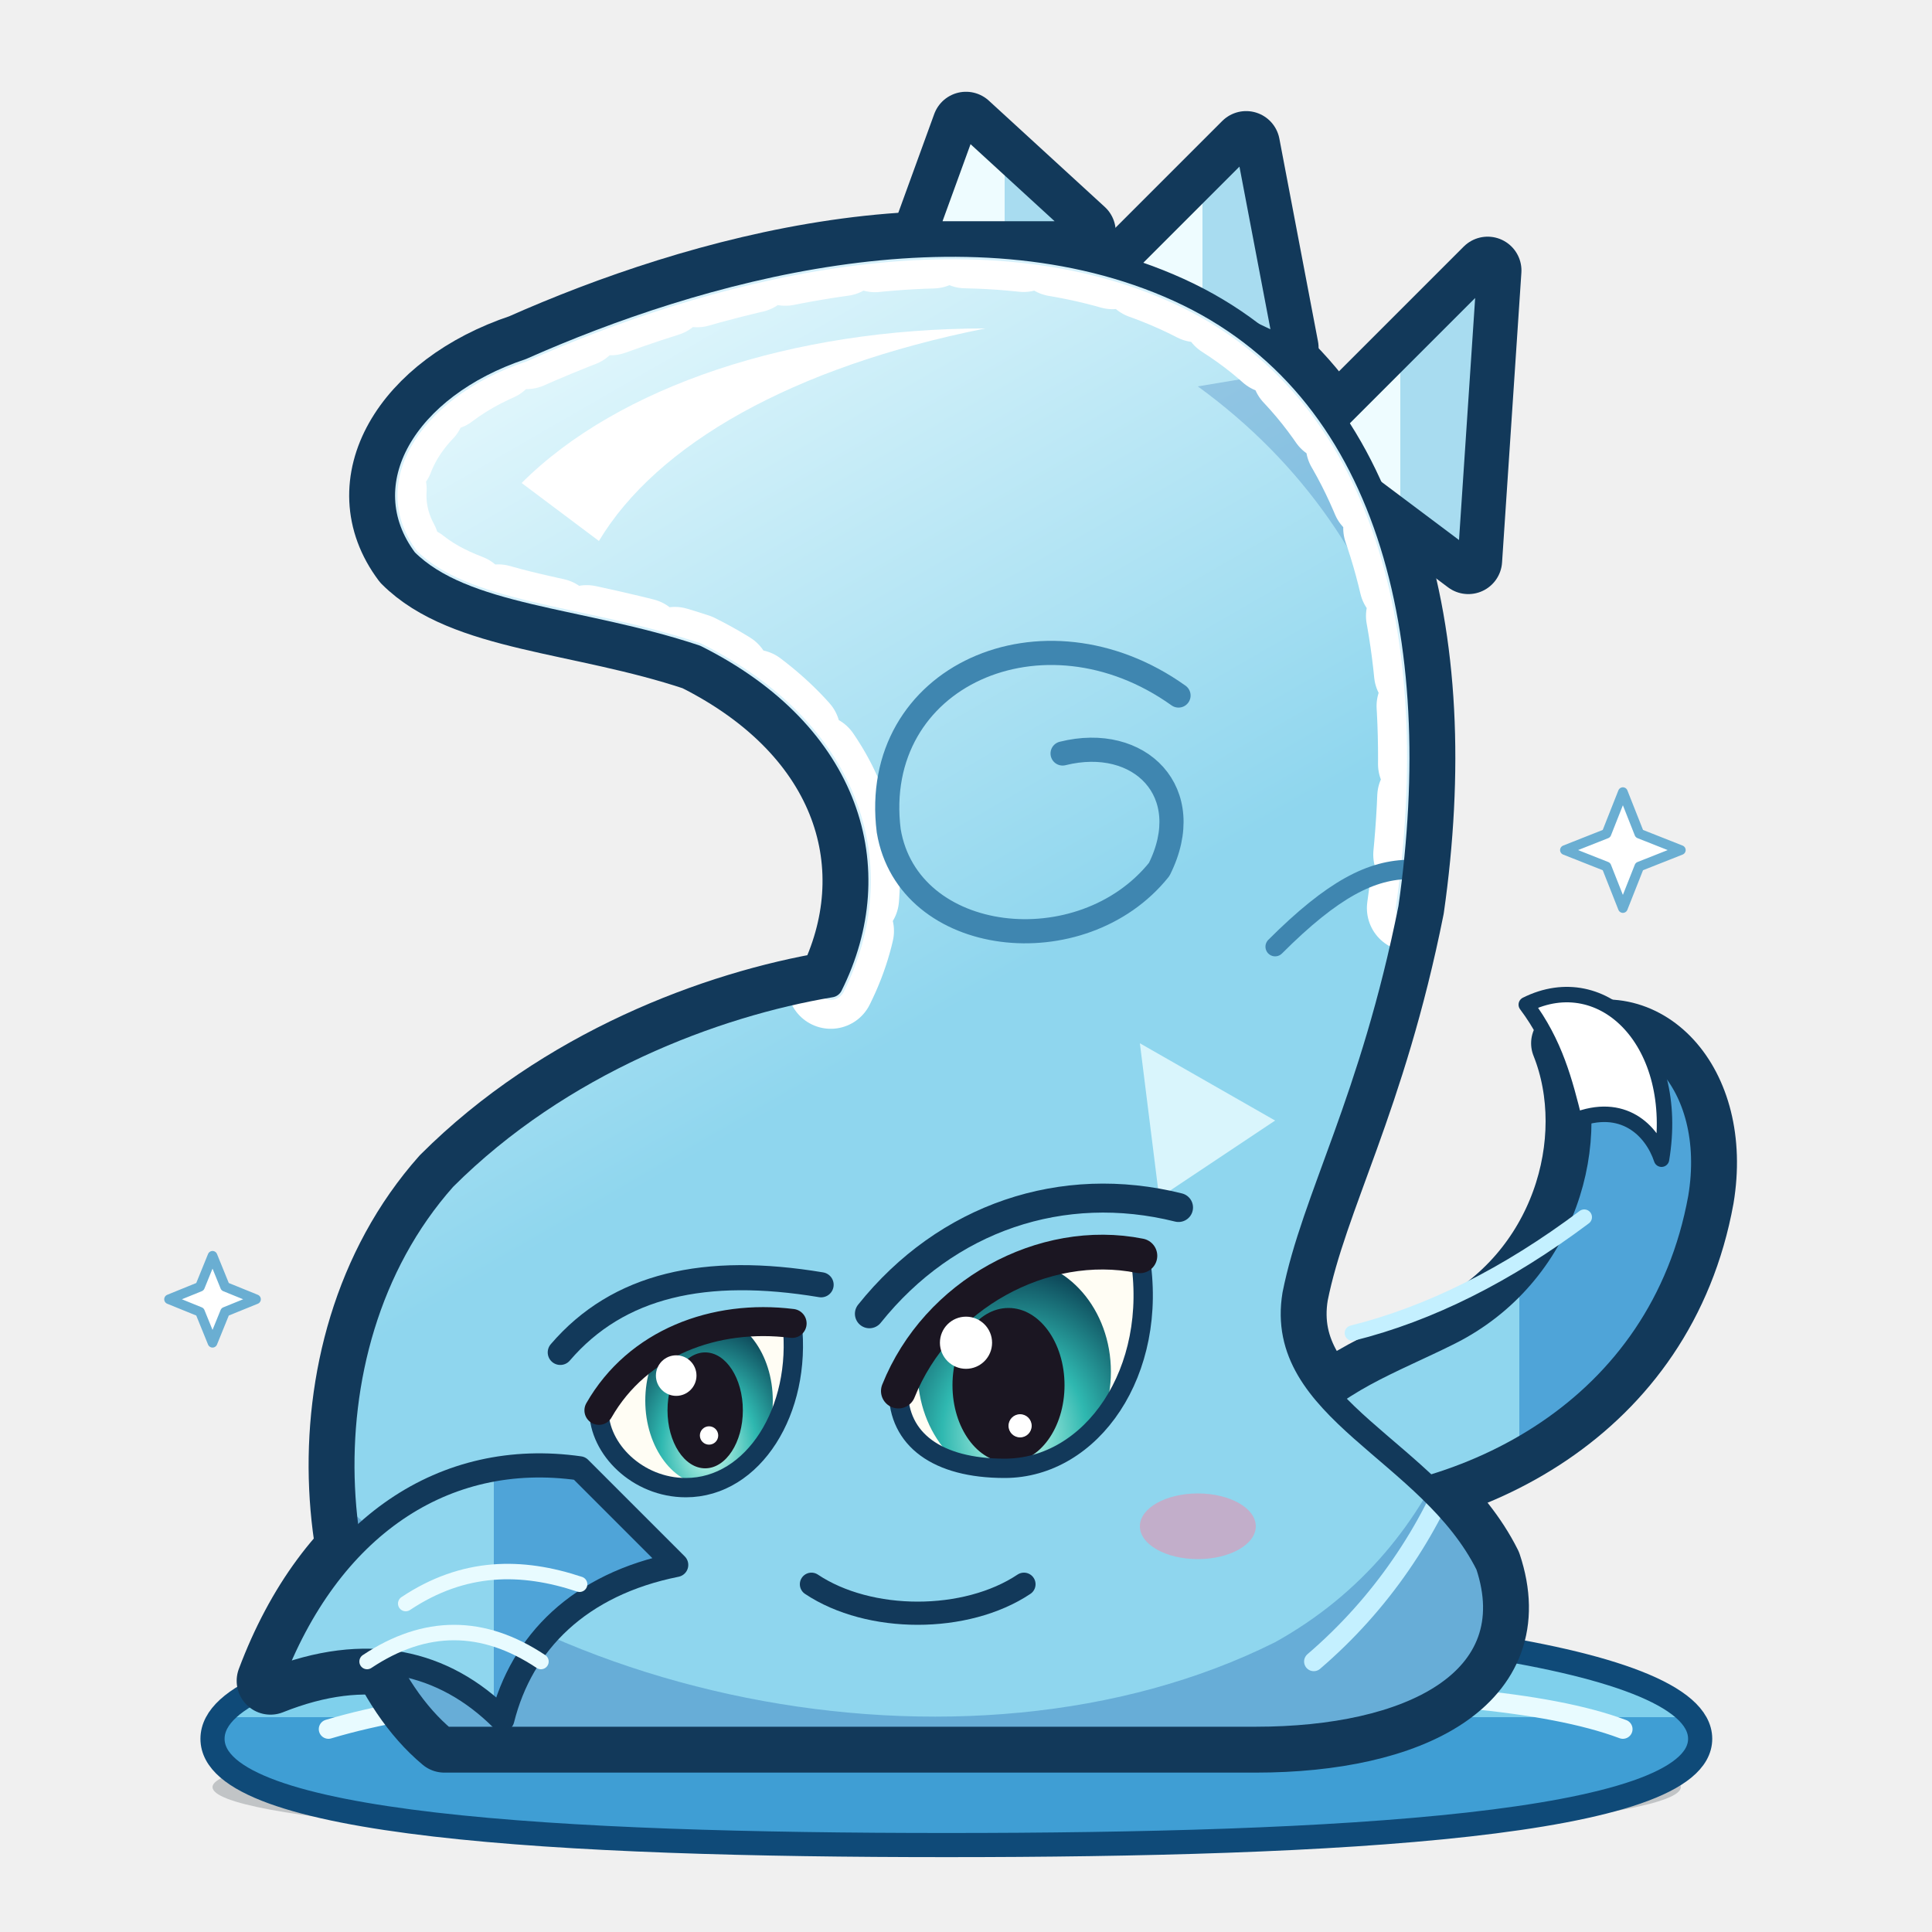
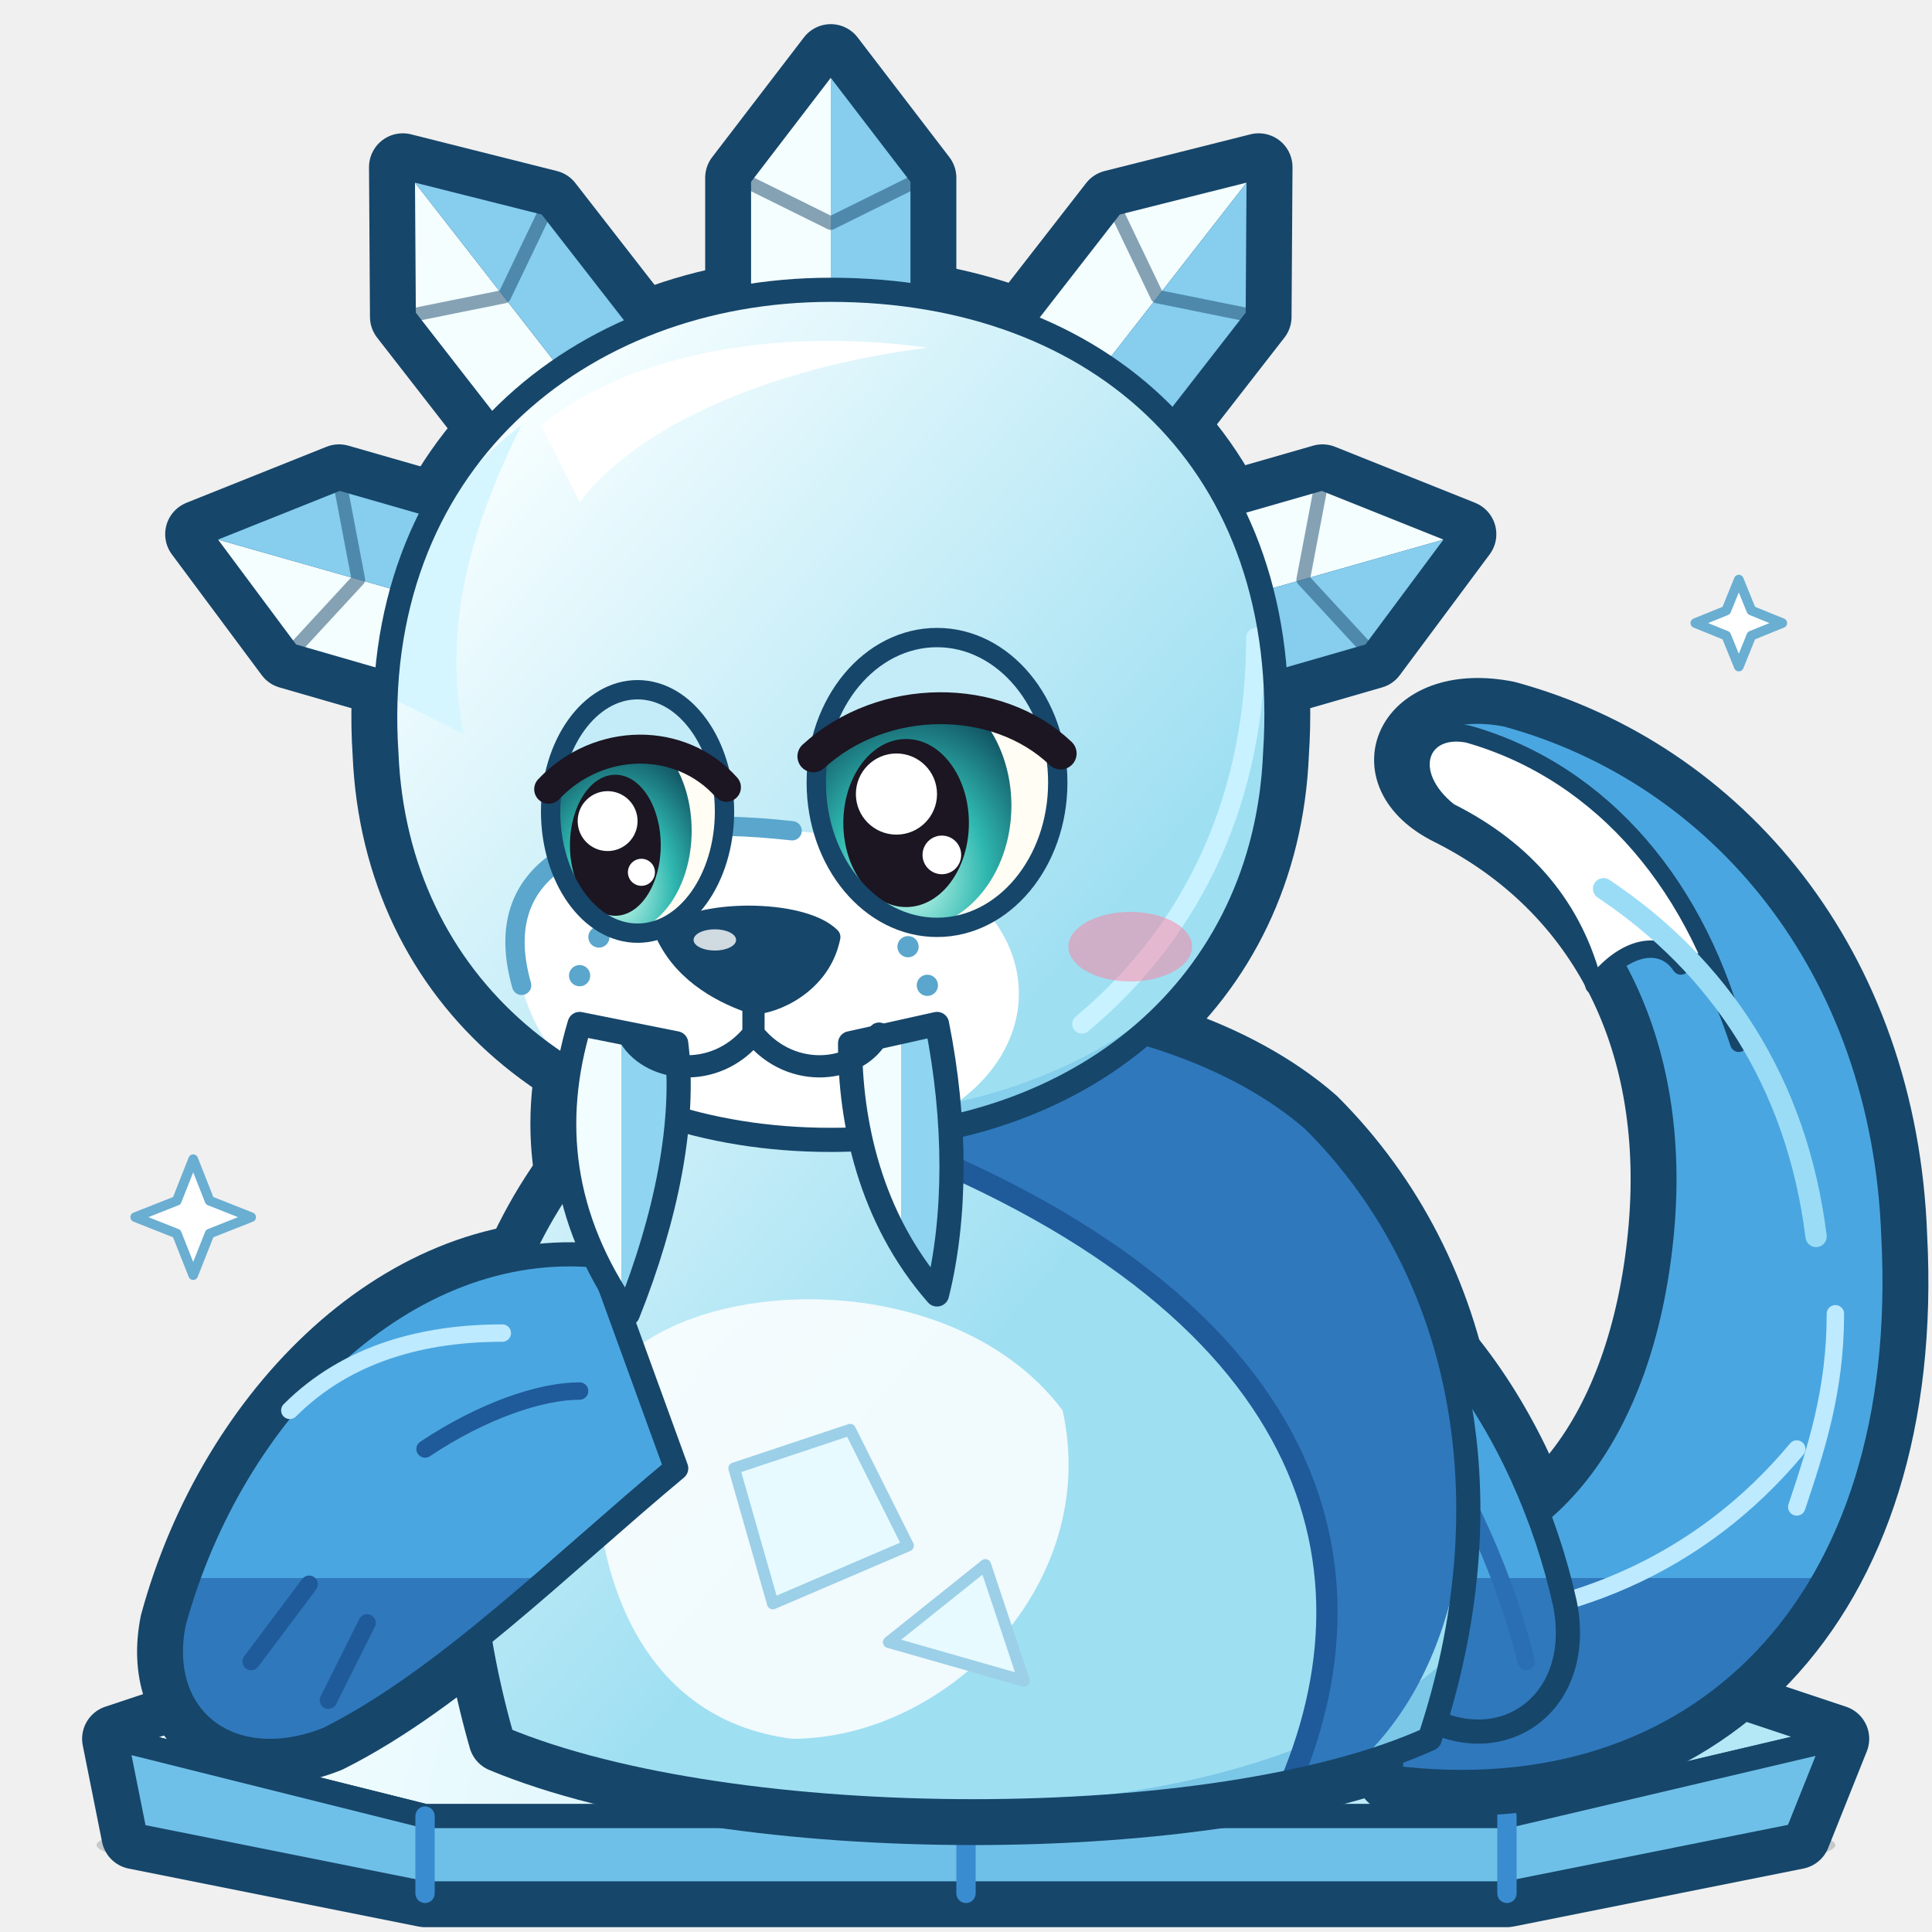
<svg xmlns="http://www.w3.org/2000/svg" viewBox="0 0 200 200">
  <defs>
-     <linearGradient id="silgmewga-g" gradientUnits="userSpaceOnUse" x1="40" y1="24" x2="130" y2="180">
-       <stop offset="0" stop-color="#f4feff" />
-       <stop offset=".55" stop-color="#8fd6ee" />
+     <linearGradient id="silgmewga-g" gradientUnits="userSpaceOnUse" x1="40" y1="90" x2="150" y2="186">
+       <stop offset="0" stop-color="#f6feff" />
+       <stop offset=".55" stop-color="#9edff2" />
    </linearGradient>
-     <linearGradient id="silgmewga-w" x1="0" y1="0" x2="0" y2="1">
-       <stop offset=".45" stop-color="#7fd0ec" />
-       <stop offset=".45" stop-color="#3f9ed4" />
+     <linearGradient id="silgmewga-fl" gradientUnits="userSpaceOnUse" x1="0" y1="120" x2="0" y2="190">
+       <stop offset=".62" stop-color="#4aa6e0" />
+       <stop offset=".62" stop-color="#2f78bc" />
+     </linearGradient>
+     <linearGradient id="silgmewga-ice" gradientUnits="userSpaceOnUse" x1="30" y1="166" x2="160" y2="196">
+       <stop offset="0" stop-color="#f2fdff" />
+       <stop offset="1" stop-color="#b4e8f6" />
    </linearGradient>
    <linearGradient id="silgmewga-cr" x1="0" x2="1">
-       <stop offset=".5" stop-color="#eefcff" />
-       <stop offset=".5" stop-color="#a8dcf0" />
-     </linearGradient>
-     <linearGradient id="silgmewga-fin" x1="0" x2="1">
-       <stop offset=".55" stop-color="#8fd6ee" />
-       <stop offset=".55" stop-color="#4fa4d8" />
+       <stop offset=".5" stop-color="#f2fdff" />
+       <stop offset=".5" stop-color="#8fd4f0" />
    </linearGradient>
    <radialGradient id="silgmewga-iris" cx=".5" cy=".78" r=".75">
      <stop offset="0" stop-color="#d4fff2" />
      <stop offset=".5" stop-color="#2fb8b0" />
      <stop offset="1" stop-color="#0d4658" />
    </radialGradient>
    <clipPath id="silgmewga-cb">
-       <path d="M46 180C34 170 30 140 46 122C58 110 74 104 86 102C92 90 88 76 72 68C60 64 48 64 42 58C36 50 42 40 54 36C72 28 100 20 122 30C144 40 150 66 146 94C142 114 136 124 134 134C132 146 148 150 154 162C158 174 146 180 130 180Z" />
+       <path d="M52 180C44 152 50 126 68 112C86 100 120 102 136 116C152 132 156 156 148 180C126 190 76 190 52 180Z" />
+     </clipPath>
+     <clipPath id="silgmewga-ch">
+       <path d="M44 104C42 74 64 56 90 56C118 56 138 74 136 104C135 128 116 144 90 144C64 144 45 128 44 104Z" />
    </clipPath>
    <clipPath id="silgmewga-e1">
-       <path d="M93 150C97 140 108 134 118 136C120 148 113 158 104 158C97 158 93 155 93 150Z" />
+       <ellipse cx="101" cy="107" rx="12.5" ry="15" />
    </clipPath>
    <clipPath id="silgmewga-e2">
-       <path d="M62 152C66 145 74 142 82 143C83 152 78 160 71 160C66 160 62 156 62 152Z" />
+       <ellipse cx="70" cy="110" rx="9" ry="12.6" />
    </clipPath>
  </defs>
-   <ellipse cx="98" cy="185" rx="76" ry="6" fill="#1d2b33" opacity="0.22" />
-   <path d="M22 180C22 171 58 167 98 167C138 167 176 171 176 180C176 189 138 191 98 191C58 191 22 189 22 180Z" fill="url(#silgmewga-w)" stroke="#0f4a78" stroke-width="2.5" />
-   <path d="M34 179C44 176 58 175 68 175M130 175C146 175 160 176 168 179" fill="none" stroke="#e8fbff" stroke-width="2" stroke-linecap="round" />
-   <g fill="#12395a" stroke="#12395a" stroke-width="7" stroke-linejoin="round" stroke-linecap="round">
-     <path d="M96 24L100 13L112 24Z" />
-     <path d="M116 28L129 15L133 36Z" />
-     <path d="M136 46L154 28L152 58Z" />
-     <path d="M134 156C152 156 172 146 176 124C178 112 170 104 162 108C166 118 162 132 150 138C144 141 138 143 134 148Z" />
-     <path d="M46 180C34 170 30 140 46 122C58 110 74 104 86 102C92 90 88 76 72 68C60 64 48 64 42 58C36 50 42 40 54 36C72 28 100 20 122 30C144 40 150 66 146 94C142 114 136 124 134 134C132 146 148 150 154 162C158 174 146 180 130 180Z" />
-     <path d="M60 152C46 150 34 158 28 174C38 170 46 172 52 178C54 170 60 164 70 162Z" />
+   <ellipse cx="100" cy="191" rx="90" ry="5" fill="#1d2b33" opacity="0.2" />
+   <g stroke-linejoin="round" stroke-linecap="round">
+     <path d="M12 180L42 170H160L190 180L186 190L156 196H44L14 190Z" fill="#16466a" stroke="#16466a" stroke-width="7" />
+     <path d="M12 180L42 170H160L190 180L156 188H44Z" fill="url(#silgmewga-ice)" stroke="#16466a" stroke-width="2.5" />
+     <path d="M12 180L44 188H156L190 180L186 190L156 196H44L14 190Z" fill="#6fc0e8" stroke="#16466a" stroke-width="2.5" />
+     <path d="M44 188V196M156 188V196M100 188V196" stroke="#3a8cd0" stroke-width="2" />
+     <path d="M28 178L56 173M140 173L172 176" fill="none" stroke="#fff" stroke-width="2" />
+   </g>
+   <g fill="#16466a" stroke="#16466a" stroke-width="7" stroke-linejoin="round" stroke-linecap="round">
+     <path d="M144 184C176 188 198 166 196 128C195 100 178 80 156 74C146 72 142 80 150 84C166 92 174 108 172 128C170 148 160 162 144 162Z" />
+     <path d="M130 128C146 130 158 148 162 166C164 176 156 182 148 178C140 172 136 160 126 150Z" />
+     <path d="M52 180C44 152 50 126 68 112C86 100 120 102 136 116C152 132 156 156 148 180C126 190 76 190 52 180Z" />
+     <path d="M62 130C42 128 24 146 18 168C16 178 24 184 34 180C46 174 58 162 70 152Z" />
+     <g transform="translate(-4 -26)">
+       <path d="M58.5 100.9L33.9 93.8L24.6 81.3L39.1 75.5L63.8 82.6Z" />
+       <path d="M64.0 82.2L45.8 58.8L45.7 43.3L60.8 47.1L79.0 70.5Z" />
+       <path d="M80.5 70.0L80.5 44.4L90.0 32.0L99.5 44.4L99.5 70.0Z" />
+       <path d="M101.0 70.5L119.2 47.1L134.3 43.3L134.2 58.8L116.0 82.2Z" />
+       <path d="M116.2 82.6L140.9 75.5L155.4 81.3L146.1 93.8L121.5 100.9Z" />
+       <path d="M44 104C42 74 64 56 90 56C118 56 138 74 136 104C135 128 116 144 90 144C64 144 45 128 44 104Z" />
+       <path d="M64 132C61 142 62 152 69 162C73 152 75 142 74 134Z" />
+       <path d="M92 134C92 142 94 152 101 160C103 152 103 142 101 132Z" />
+     </g>
  </g>
  <g stroke-linejoin="round" stroke-linecap="round">
-     <path d="M134 156C152 156 172 146 176 124C178 112 170 104 162 108C166 118 162 132 150 138C144 141 138 143 134 148Z" fill="url(#silgmewga-fin)" stroke="#12395a" stroke-width="2.5" />
-     <path d="M172 120C174 108 166 100 158 104C161 108 162 112 163 116C168 114 171 117 172 120Z" fill="#fff" stroke="#12395a" stroke-width="1.6" />
-     <path d="M164 126C156 132 148 136 140 138" fill="none" stroke="#c4f0ff" stroke-width="1.6" />
-     <g stroke="#12395a" stroke-width="2.2">
-       <path d="M96 24L100 13L112 24Z" fill="url(#silgmewga-cr)" />
-       <path d="M116 28L129 15L133 36Z" fill="url(#silgmewga-cr)" />
-       <path d="M136 46L154 28L152 58Z" fill="url(#silgmewga-cr)" />
+     <path d="M144 184C176 188 198 166 196 128C195 100 178 80 156 74C146 72 142 80 150 84C166 92 174 108 172 128C170 148 160 162 144 162Z" fill="url(#silgmewga-fl)" stroke="#16466a" stroke-width="2.5" />
+     <path d="M180 108C176 92 166 80 152 76C147 75 145 80 150 84C158 88 163 94 165 102C168 98 172 97 174 100C176 98 178 102 180 108Z" fill="#fff" stroke="#16466a" stroke-width="1.8" />
+     <path d="M188 128C186 112 178 100 166 92" fill="none" stroke="#9adcf6" stroke-width="2.2" />
+     <path d="M186 150C176 162 162 168 146 168M190 136C190 144 188 150 186 156" fill="none" stroke="#bdeaff" stroke-width="1.8" />
+     <path d="M130 128C146 130 158 148 162 166C164 176 156 182 148 178C140 172 136 160 126 150Z" fill="url(#silgmewga-fl)" stroke="#16466a" stroke-width="2.5" />
+     <path d="M146 146C152 154 156 164 158 172" fill="none" stroke="#2a6fb4" stroke-width="1.8" />
+     <g clip-path="url(#silgmewga-cb)">
+       <rect x="30" y="86" width="140" height="108" fill="url(#silgmewga-g)" />
+       <path d="M44 176C80 192 140 192 156 164C164 150 164 136 160 126L172 124V194H40Z" fill="#5eb2e0" opacity=".55" />
+       <path d="M92 102C126 100 150 118 152 150C152 168 146 182 132 188C144 164 138 136 92 118Z" fill="#2f78bc" />
+       <path d="M92 118C138 136 144 164 132 188" fill="none" stroke="#1f5a9a" stroke-width="2.2" />
+       <path d="M98 102C128 102 146 116 151 138" fill="none" stroke="#7ac8f0" stroke-width="2.2" />
+       <path d="M62 144C68 132 98 130 110 146C114 164 98 180 82 180C66 178 60 162 62 144Z" fill="#fff" opacity=".85" />
+       <path d="M76 152L88 148L94 160L80 166ZM92 170L102 162L106 174Z" fill="#e6faff" stroke="#9ccfe8" stroke-width="1.2" />
    </g>
-     <g clip-path="url(#silgmewga-cb)">
-       <rect x="28" y="22" width="136" height="162" fill="url(#silgmewga-g)" />
-       <path d="M30 150C52 176 100 186 132 170C150 160 156 140 154 122L160 120V184H30Z" fill="#2f74b8" opacity=".42" />
-       <path d="M124 40C146 56 152 82 146 108L160 108V34Z" fill="#2f74b8" opacity=".3" />
-       <path d="M86 102C92 90 88 76 72 68C60 64 48 64 42 58C56 68 70 78 82 86C88 94 88 98 86 102Z" fill="#2f74b8" opacity=".45" />
-       <path d="M86 102C92 90 88 76 72 68C60 64 48 64 42 58C36 50 42 40 54 36C72 28 100 20 122 30C144 40 150 66 146 94" fill="none" stroke="#fff" stroke-width="9" stroke-dasharray="6 3.4" />
-       <path d="M86 102C92 90 88 76 72 68C60 64 48 64 42 58C36 50 42 40 54 36C72 28 100 20 122 30C144 40 150 66 146 94" fill="none" stroke="#cdeefa" stroke-width="3" opacity=".8" />
-       <path d="M54 50C64 40 82 34 102 34C82 38 68 46 62 56Z" fill="#fff" />
-       <path d="M154 126C156 142 150 160 136 172" fill="none" stroke="#c4f0ff" stroke-width="2" />
-       <path d="M118 108L132 116L120 124Z" fill="#e6faff" opacity=".85" />
-     </g>
-     <path d="M122 72C108 62 90 70 92 86C94 98 112 100 120 90C124 82 118 76 110 78" fill="none" stroke="#3f86b0" stroke-width="2.5" />
-     <path d="M132 98C138 92 142 90 146 90" fill="none" stroke="#3f86b0" stroke-width="2" />
-     <path d="M46 180C34 170 30 140 46 122C58 110 74 104 86 102C92 90 88 76 72 68C60 64 48 64 42 58C36 50 42 40 54 36C72 28 100 20 122 30C144 40 150 66 146 94C142 114 136 124 134 134C132 146 148 150 154 162C158 174 146 180 130 180Z" fill="none" stroke="#12395a" stroke-width="2.5" />
-     <path d="M60 152C46 150 34 158 28 174C38 170 46 172 52 178C54 170 60 164 70 162Z" fill="url(#silgmewga-fin)" stroke="#12395a" stroke-width="2.5" />
-     <path d="M38 172C44 168 50 168 56 172M42 166C48 162 54 162 60 164" fill="none" stroke="#e8fbff" stroke-width="1.6" />
-     <g transform="translate(0 -6)">
-       <path d="M84 170C90 174 100 174 106 170" fill="none" stroke="#12395a" stroke-width="2.4" />
-       <ellipse cx="124" cy="164" rx="6" ry="3.4" fill="#ff7e9e" opacity=".45" />
-       <path d="M62 152C66 145 74 142 82 143C83 152 78 160 71 160C66 160 62 156 62 152Z" fill="#fffdf4" />
+     <path d="M52 180C44 152 50 126 68 112C86 100 120 102 136 116C152 132 156 156 148 180C126 190 76 190 52 180Z" fill="none" stroke="#16466a" stroke-width="2.5" />
+     <path d="M62 130C42 128 24 146 18 168C16 178 24 184 34 180C46 174 58 162 70 152Z" fill="url(#silgmewga-fl)" stroke="#16466a" stroke-width="2.5" />
+     <path d="M26 172L32 164M34 176L38 168M44 150C50 146 56 144 60 144" fill="none" stroke="#1f5a9a" stroke-width="1.8" />
+     <path d="M30 146C36 140 44 138 52 138" fill="none" stroke="#bdeaff" stroke-width="1.8" />
+     <g transform="translate(-4 -26)">
+       <path d="M58.5 100.9L33.9 93.8L24.6 81.3L61.2 91.7Z" fill="#f4feff" />
+       <path d="M61.2 91.7L24.6 81.3L39.1 75.5L63.8 82.6Z" fill="#86cdee" />
+       <path d="M58.5 100.9L33.9 93.8L24.6 81.3L39.1 75.5L63.8 82.6Z" fill="none" stroke="#16466a" stroke-width="2.5" />
+       <path d="M33.9 93.8L41.1 86.0L39.1 75.5" fill="none" stroke="#16466a" stroke-width="1.4" opacity=".5" />
+       <path d="M64.0 82.2L45.8 58.8L45.7 43.3L71.5 76.4Z" fill="#f4feff" />
+       <path d="M71.5 76.4L45.7 43.3L60.8 47.1L79.0 70.5Z" fill="#86cdee" />
+       <path d="M64.0 82.2L45.8 58.8L45.7 43.3L60.8 47.1L79.0 70.5Z" fill="none" stroke="#16466a" stroke-width="2.5" />
+       <path d="M45.8 58.8L56.2 56.7L60.8 47.1" fill="none" stroke="#16466a" stroke-width="1.4" opacity=".5" />
+       <path d="M80.5 70.0L80.5 44.4L90.0 32.0L90.0 70.0Z" fill="#f4feff" />
+       <path d="M90.0 70.0L90.0 32.0L99.5 44.4L99.5 70.0Z" fill="#86cdee" />
+       <path d="M80.5 70.0L80.5 44.4L90.0 32.0L99.5 44.4L99.5 70.0Z" fill="none" stroke="#16466a" stroke-width="2.5" />
+       <path d="M80.5 44.4L90.0 49.1L99.5 44.4" fill="none" stroke="#16466a" stroke-width="1.4" opacity=".5" />
+       <path d="M101.0 70.5L119.2 47.1L134.3 43.3L108.5 76.4Z" fill="#f4feff" />
+       <path d="M108.5 76.4L134.3 43.3L134.2 58.8L116.0 82.2Z" fill="#86cdee" />
+       <path d="M101.0 70.5L119.2 47.1L134.3 43.3L134.2 58.8L116.0 82.2Z" fill="none" stroke="#16466a" stroke-width="2.5" />
+       <path d="M119.2 47.1L123.8 56.7L134.2 58.8" fill="none" stroke="#16466a" stroke-width="1.4" opacity=".5" />
+       <path d="M116.2 82.6L140.9 75.5L155.4 81.3L118.8 91.7Z" fill="#f4feff" />
+       <path d="M118.8 91.7L155.4 81.3L146.1 93.8L121.5 100.9Z" fill="#86cdee" />
+       <path d="M116.2 82.6L140.9 75.5L155.4 81.3L146.1 93.8L121.5 100.9Z" fill="none" stroke="#16466a" stroke-width="2.5" />
+       <path d="M140.9 75.5L138.9 86.0L146.1 93.8" fill="none" stroke="#16466a" stroke-width="1.4" opacity=".5" />
+       <g clip-path="url(#silgmewga-ch)">
+         <rect x="40" y="52" width="100" height="96" fill="url(#silgmewga-g)" />
+         <path d="M48 128C66 146 112 148 130 124C136 114 138 104 136 94L142 92V148H42Z" fill="#6cbde6" opacity=".5" />
+         <path d="M58 128C54 114 68 110 86 112C112 114 116 134 100 142C84 148 62 144 58 128Z" fill="#fff" />
+         <path d="M60 70C70 62 86 60 100 62C84 64 70 70 64 78Z" fill="#fff" />
+         <path d="M44 98C44 86 50 76 58 70C52 82 50 92 52 102Z" fill="#d6f6ff" />
+         <path d="M134 92C134 108 128 122 116 132" fill="none" stroke="#c8f2ff" stroke-width="2" />
+       </g>
+       <path d="M58 128C54 114 68 110 86 112" fill="none" stroke="#5aa6cc" stroke-width="2" />
+       <path d="M44 104C42 74 64 56 90 56C118 56 138 74 136 104C135 128 116 144 90 144C64 144 45 128 44 104Z" fill="none" stroke="#16466a" stroke-width="2.5" />
+       <g stroke="#16466a" stroke-width="2.5">
+         <path d="M64 132C61 142 62 152 69 162C73 152 75 142 74 134Z" fill="url(#silgmewga-cr)" />
+         <path d="M92 134C92 142 94 152 101 160C103 152 103 142 101 132Z" fill="url(#silgmewga-cr)" />
+       </g>
+       <path d="M73 123C76 120 87 120 90 123C89 128 84 130 82 130C79 129 75 127 73 123Z" fill="#16466a" stroke="#16466a" stroke-width="2" />
+       <ellipse cx="78" cy="123.3" rx="2.2" ry="1.1" fill="#fff" stroke="none" opacity=".8" />
+       <path d="M82 130V133M82 133C78 138 71 137 69 133M82 133C86 138 93 137 95 133" fill="none" stroke="#16466a" stroke-width="2.3" />
+       <g fill="#5aa6cc">
+         <circle cx="66" cy="123" r="1.1" />
+         <circle cx="64" cy="127" r="1.1" />
+         <circle cx="98" cy="124" r="1.1" />
+         <circle cx="100" cy="128" r="1.1" />
+       </g>
+       <ellipse cx="121" cy="124" rx="6.4" ry="3.6" fill="#ff7e9e" opacity=".5" />
+       <ellipse cx="101" cy="107" rx="12.5" ry="15" fill="#fffdf4" />
+       <g clip-path="url(#silgmewga-e1)">
+         <ellipse cx="98.2" cy="109.4" rx="10.5" ry="12.8" fill="url(#silgmewga-iris)" />
+         <ellipse cx="97.8" cy="111.2" rx="6.5" ry="8.7" fill="#1b1622" />
+         <path d="M86.0 89.0H116.0V105.0L113.8 105.0C107.2 97.7 95.4 97.7 88.2 105.3Z" fill="#c4ecf8" />
+       </g>
+       <ellipse cx="101" cy="107" rx="12.5" ry="15" fill="none" stroke="#16466a" stroke-width="2" />
+       <path d="M88.2 104.3C95.4 97.7 107.2 97.7 113.8 104.0" fill="none" stroke="#1b1622" stroke-width="3.3" />
+       <circle cx="96.8" cy="108.2" r="4.2" fill="#fff" />
+       <circle cx="101.5" cy="114.5" r="2.0" fill="#fff" />
+       <ellipse cx="70" cy="110" rx="9" ry="12.6" fill="#fffdf4" />
      <g clip-path="url(#silgmewga-e2)">
-         <ellipse cx="73.4" cy="151" rx="6.6" ry="8.8" fill="url(#silgmewga-iris)" />
-         <ellipse cx="73" cy="152" rx="3.9" ry="6" fill="#1b1622" />
+         <ellipse cx="68.0" cy="112.0" rx="7.6" ry="10.7" fill="url(#silgmewga-iris)" />
+         <ellipse cx="67.7" cy="113.5" rx="4.7" ry="7.3" fill="#1b1622" />
+         <path d="M59.2 94.9H80.8V108.5L79.2 108.5C74.5 102.2 66.0 102.2 60.8 108.7Z" fill="#c4ecf8" />
      </g>
-       <path d="M62 152C66 145 74 142 82 143C83 152 78 160 71 160C66 160 62 156 62 152Z" fill="none" stroke="#12395a" stroke-width="2" />
-       <path d="M62 152C66 145 74 142 82 143" fill="none" stroke="#1b1622" stroke-width="3" />
-       <circle cx="70" cy="148.4" r="2.1" fill="#fff" />
-       <circle cx="73.4" cy="154.6" r=".95" fill="#fff" />
-       <path d="M58 146C64 139 73 137 85 139" fill="none" stroke="#12395a" stroke-width="2.6" />
-       <path d="M93 150C97 140 108 134 118 136C120 148 113 158 104 158C97 158 93 155 93 150Z" fill="#fffdf4" />
-       <g clip-path="url(#silgmewga-e1)">
-         <ellipse cx="105" cy="148" rx="10" ry="11.6" fill="url(#silgmewga-iris)" />
-         <ellipse cx="104.4" cy="149.4" rx="5.8" ry="8" fill="#1b1622" />
-       </g>
-       <path d="M93 150C97 140 108 134 118 136C120 148 113 158 104 158C97 158 93 155 93 150Z" fill="none" stroke="#12395a" stroke-width="2" />
-       <path d="M93 150C97 140 108 134 118 136" fill="none" stroke="#1b1622" stroke-width="3.6" />
-       <circle cx="100" cy="145" r="2.7" fill="#fff" />
-       <circle cx="105.6" cy="153.6" r="1.2" fill="#fff" />
-       <path d="M90 142C98 132 110 128 122 131" fill="none" stroke="#12395a" stroke-width="3" />
+       <ellipse cx="70" cy="110" rx="9" ry="12.6" fill="none" stroke="#16466a" stroke-width="2" />
+       <path d="M60.8 107.7C66.0 102.2 74.5 102.2 79.2 107.5" fill="none" stroke="#1b1622" stroke-width="3" />
+       <circle cx="66.9" cy="111.0" r="3.1" fill="#fff" />
+       <circle cx="70.4" cy="116.3" r="1.4" fill="#fff" />
    </g>
    <g fill="#fff" stroke="#6aaed2" stroke-width="1">
-       <path d="M168 82L169.7 86.3L174 88L169.7 89.7L168 94L166.3 89.7L162 88L166.3 86.3Z" />
-       <path d="M22 130L23.3 133.2L26.5 134.5L23.3 135.8L22 139L20.7 135.8L17.5 134.5L20.7 133.2Z" />
+       <path d="M20 120L21.7 124.3L26 126L21.7 127.7L20 132L18.3 127.7L14 126L18.3 124.3Z" />
+       <path d="M180 60L181.3 63.2L184.5 64.5L181.3 65.8L180 69L178.7 65.8L175.5 64.5L178.7 63.2Z" />
    </g>
  </g>
</svg>
